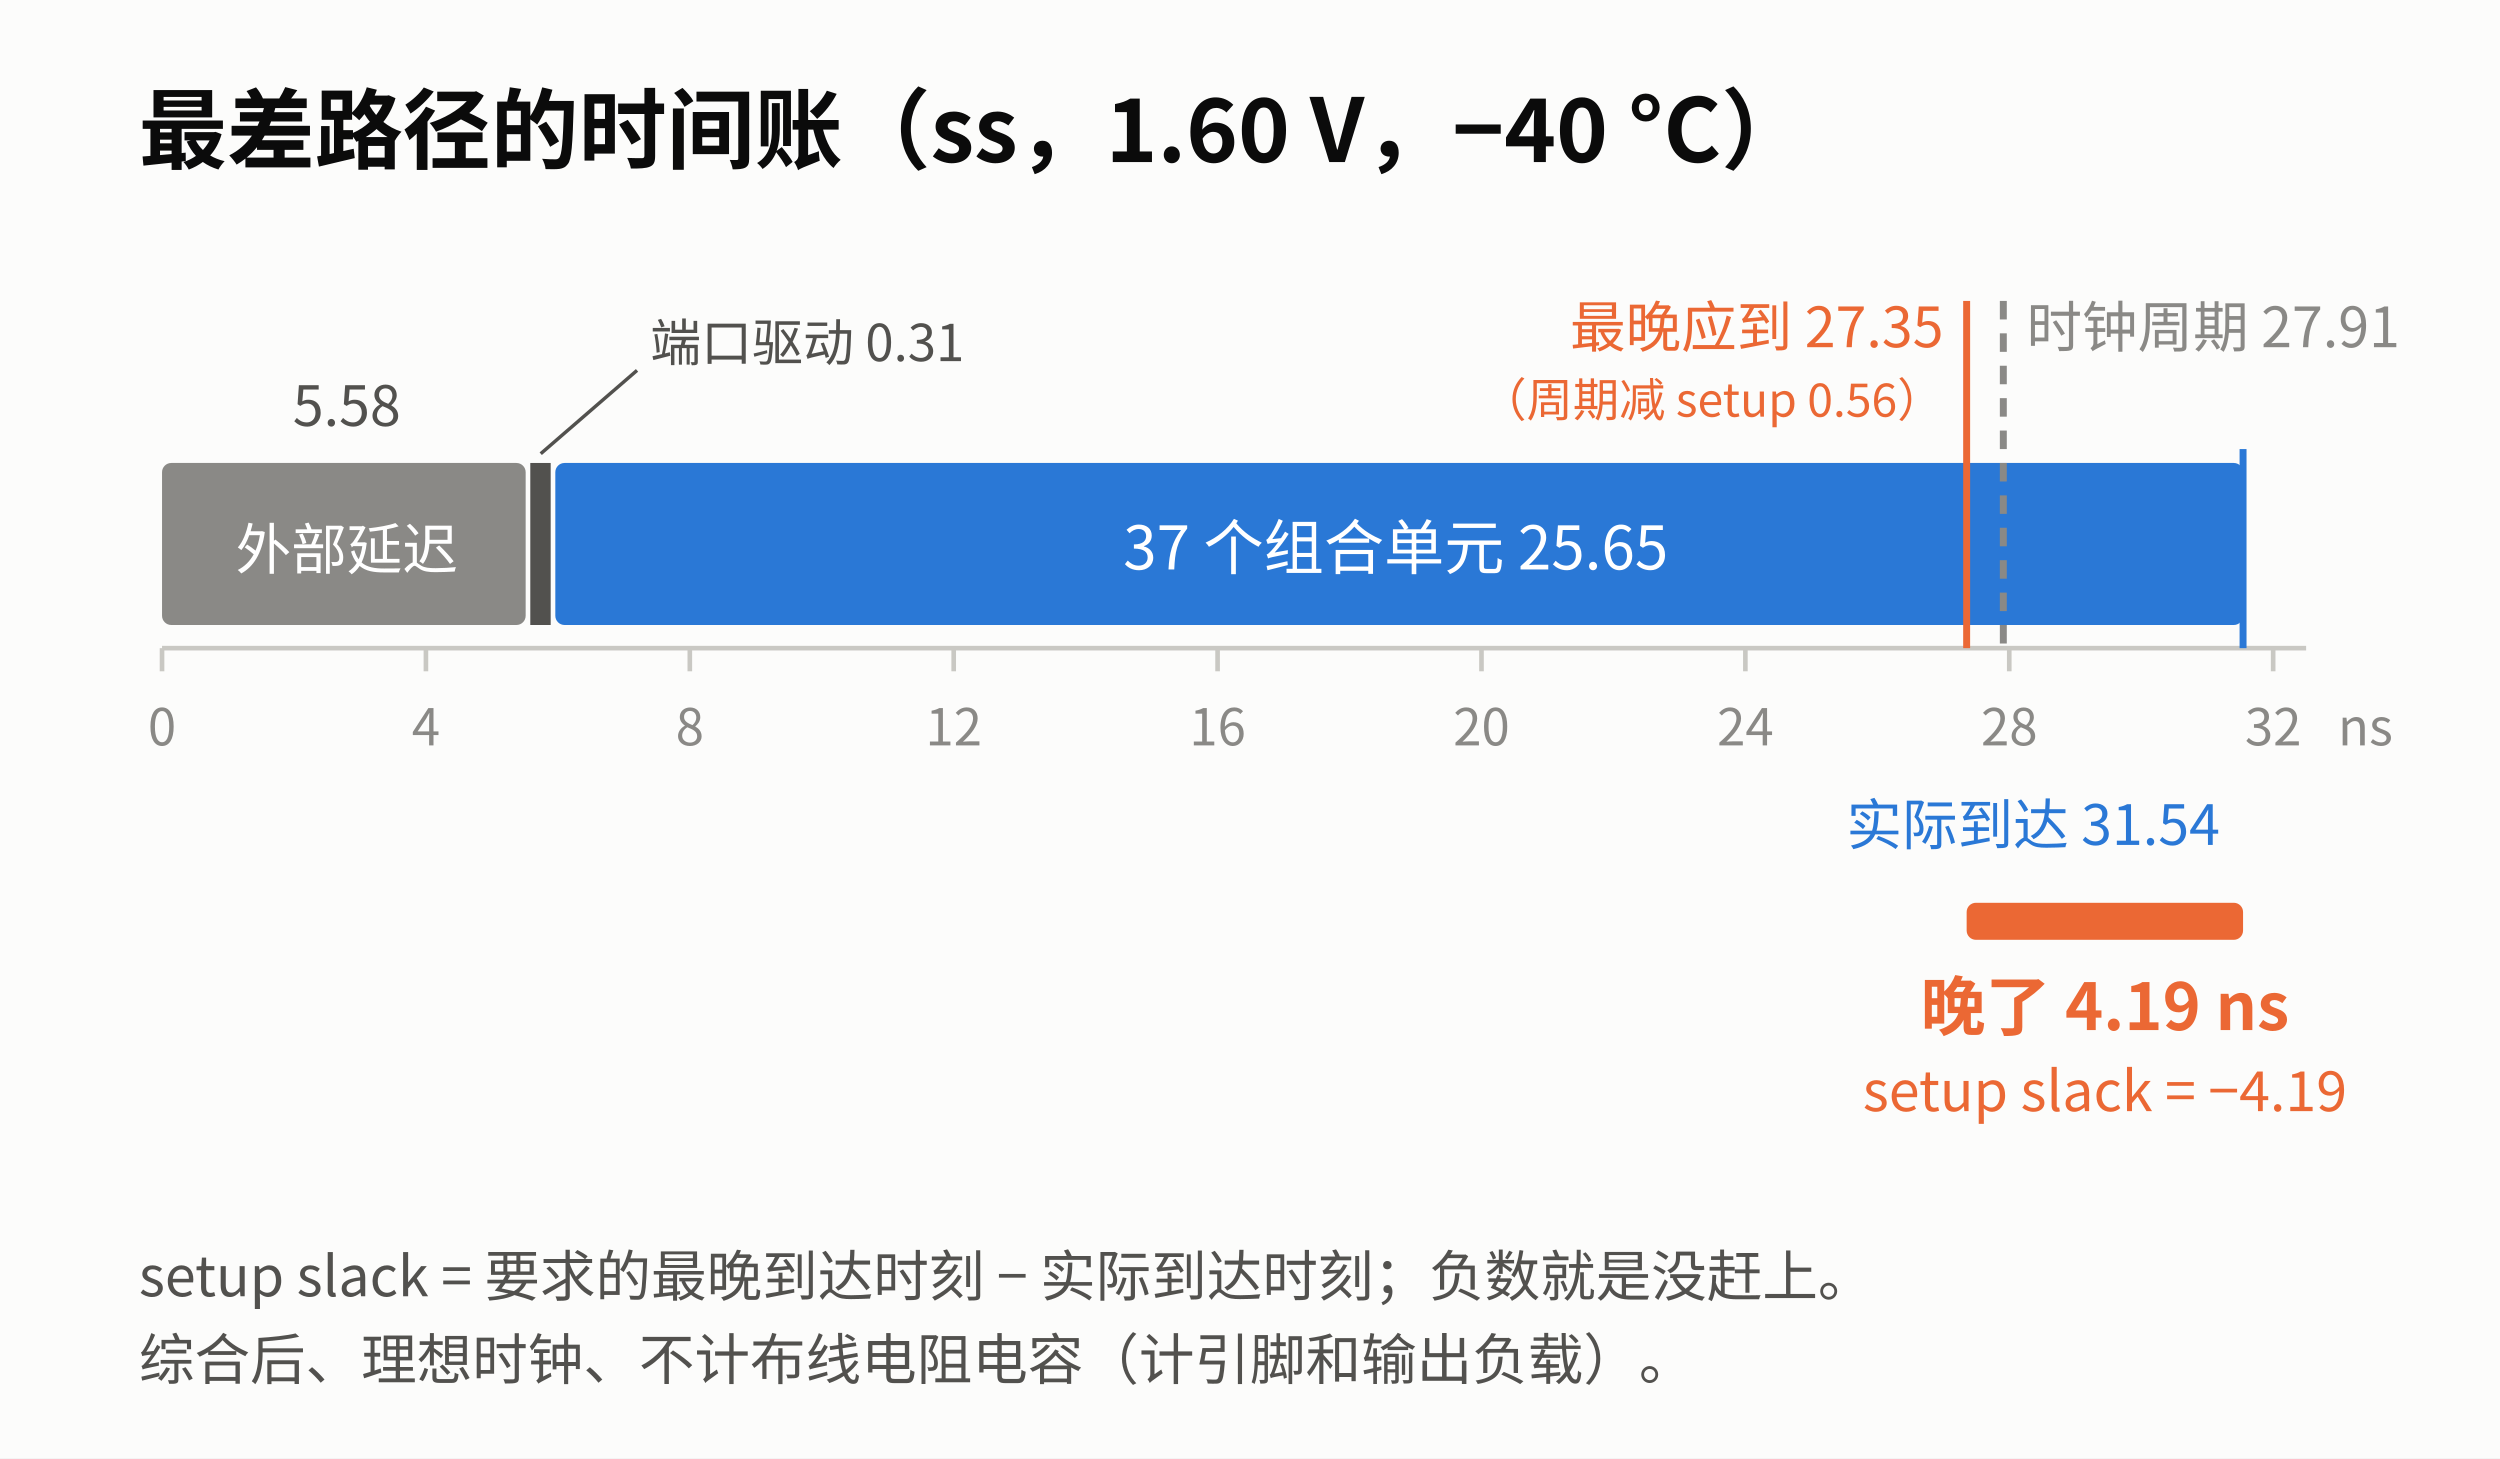
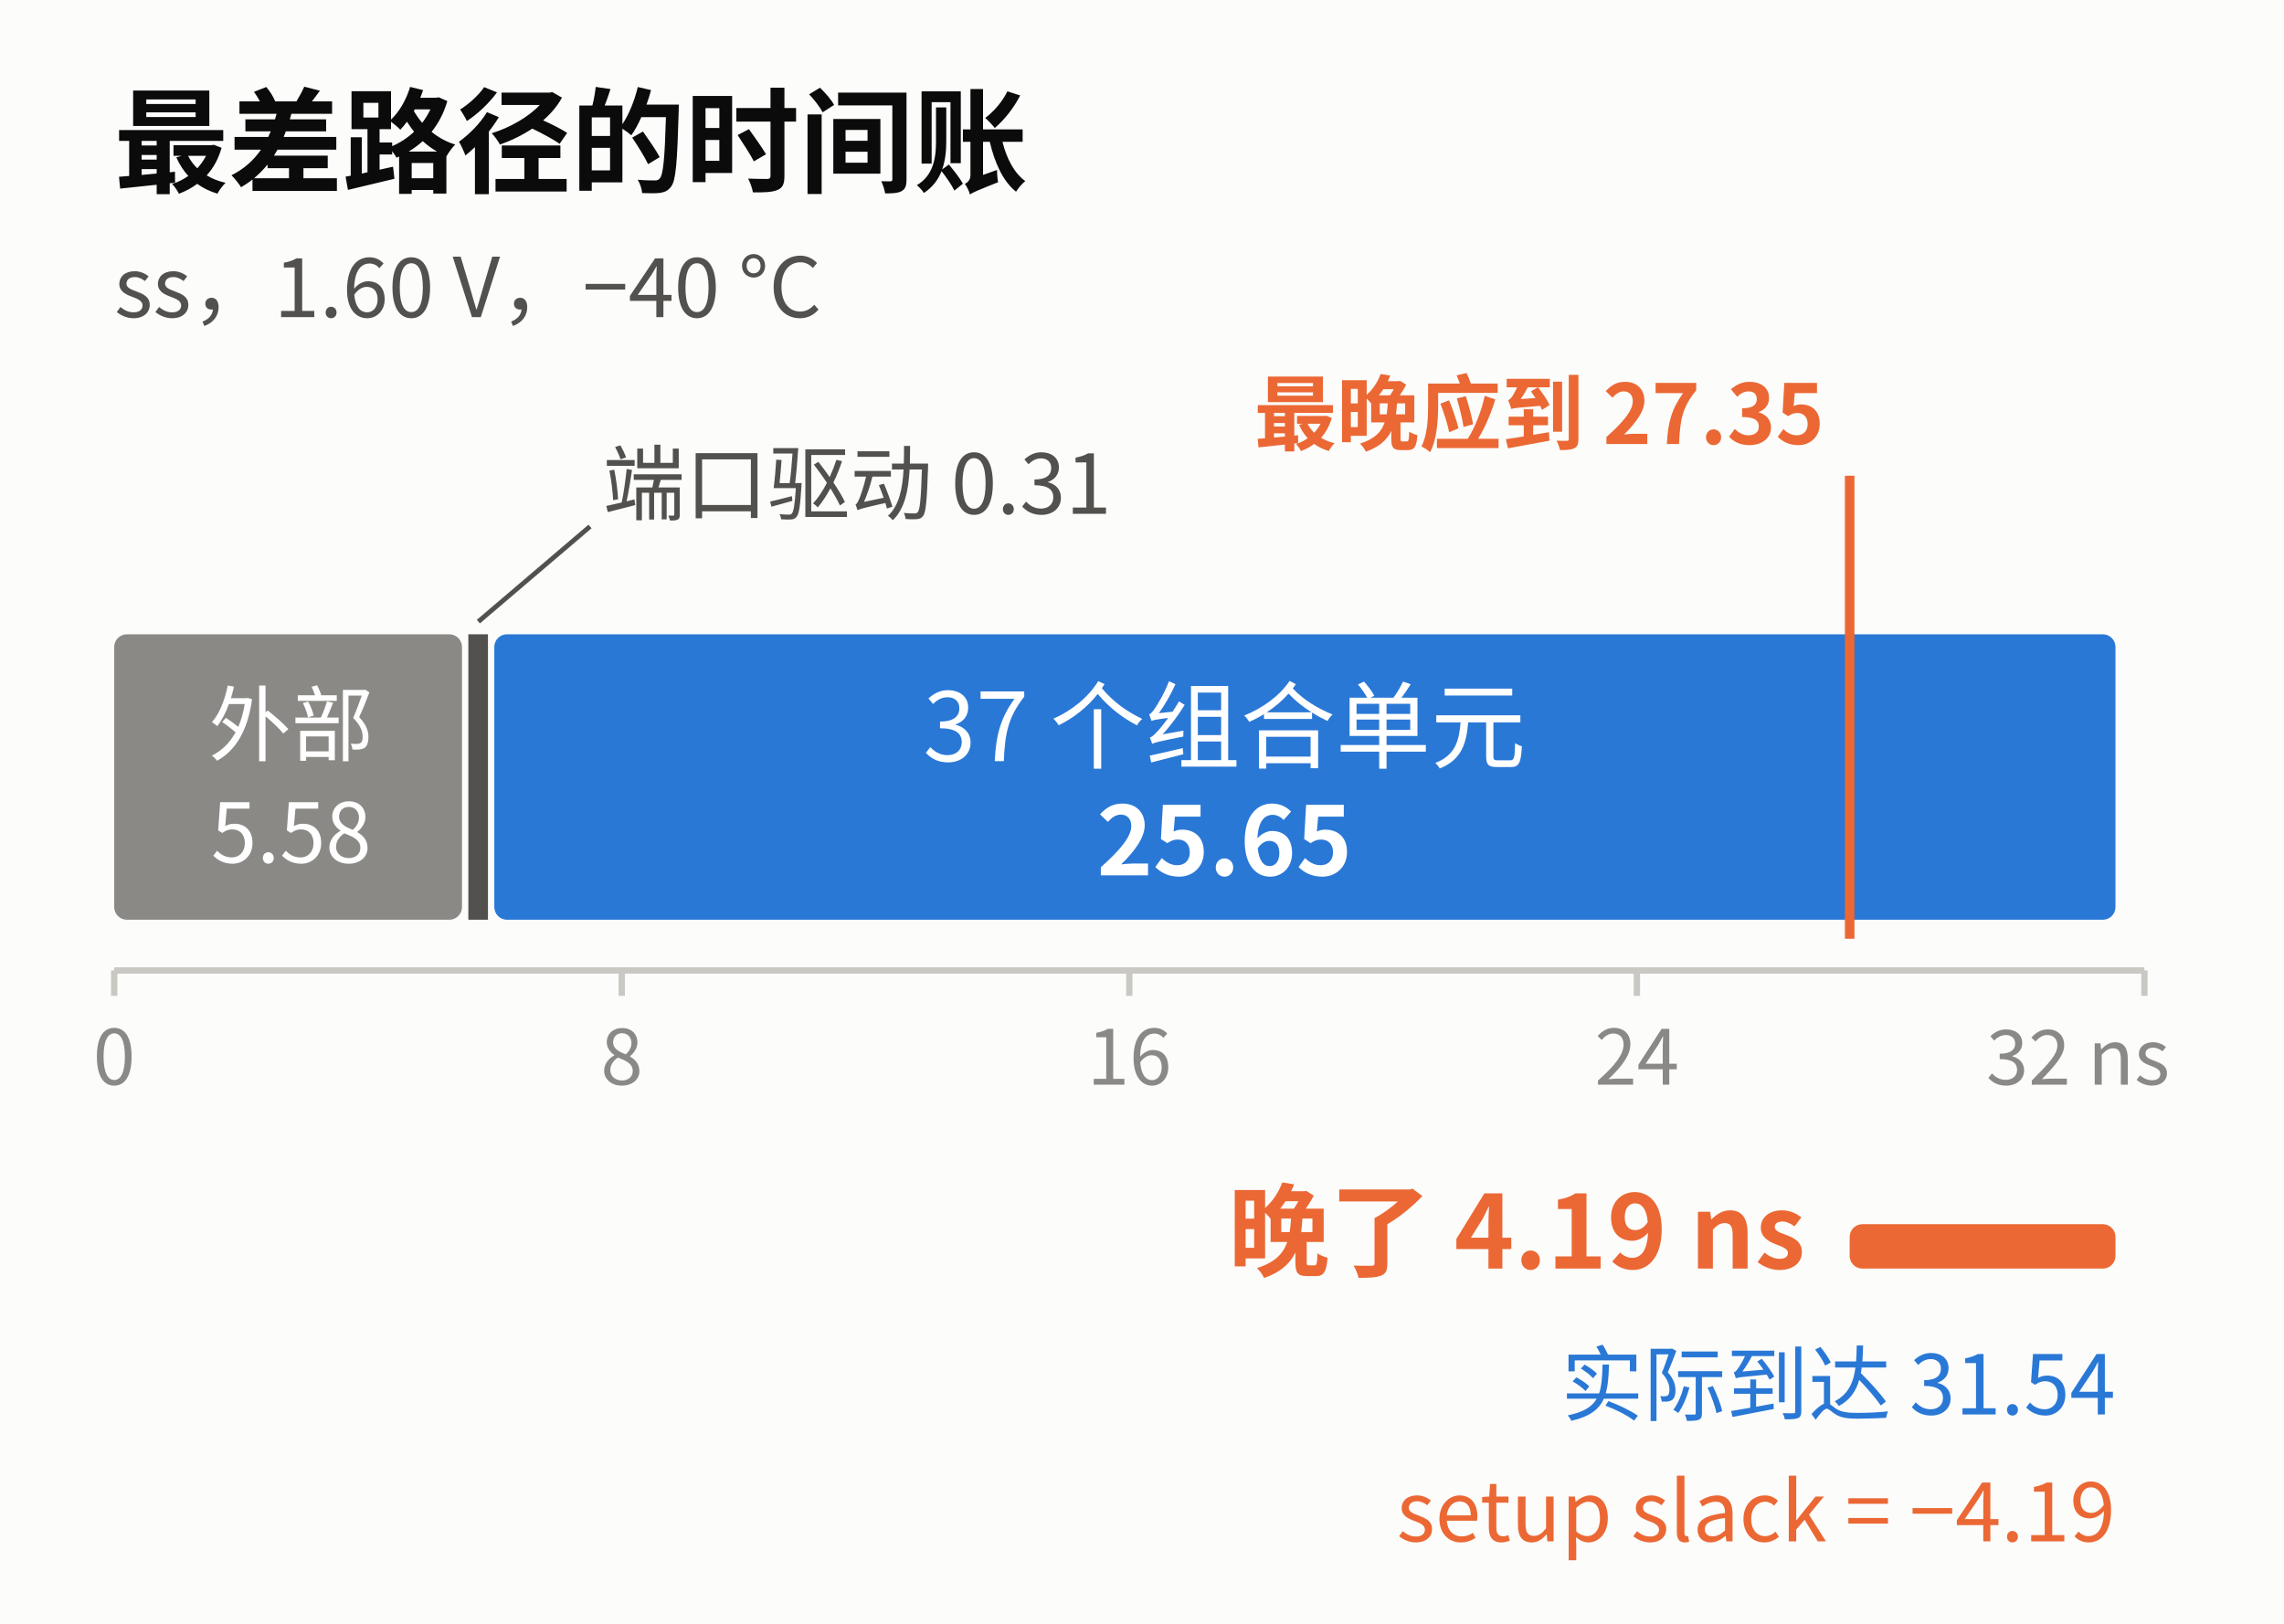
- <svg xmlns="http://www.w3.org/2000/svg" width="1080" height="630" viewBox="0 0 1080 630" font-family="'Microsoft YaHei','PingFang SC','Noto Sans CJK SC','Source Han Sans SC',sans-serif">
-   <rect width="1080" height="630" fill="#fcfcfb" />
+ <svg xmlns="http://www.w3.org/2000/svg" width="720" height="512" viewBox="0 0 720 512" font-family="'Microsoft YaHei','PingFang SC','Noto Sans CJK SC','Source Han Sans SC',sans-serif">
+   <rect width="720" height="512" fill="#fcfcfb" />
  <defs>
-     <marker id="arr" viewBox="0 0 10 10" refX="9" refY="5" markerWidth="8" markerHeight="8" orient="auto-start-reverse">
+     <marker id="arr" viewBox="0 0 10 10" refX="9" refY="5" markerWidth="7" markerHeight="7" orient="auto-start-reverse">
      <path d="M0,0 L10,5 L0,10 z" fill="#52514e" />
    </marker>
-     <marker id="arrO" viewBox="0 0 10 10" refX="9" refY="5" markerWidth="8" markerHeight="8" orient="auto-start-reverse">
-       <path d="M0,0 L10,5 L0,10 z" fill="#eb6834" />
-     </marker>
  </defs>
-   <text x="60" y="70" font-size="38" fill="#0b0b0b" font-weight="700" text-anchor="start" dominant-baseline="alphabetic">最差路径的时间账（ss，1.60 V，−40 °C）</text>
-   <line x1="70" y1="280" x2="70" y2="290" stroke="#c9c8c3" stroke-width="2" />
-   <text x="70" y="322" font-size="22" fill="#8a8986" font-weight="400" text-anchor="middle" dominant-baseline="alphabetic">0</text>
-   <line x1="184" y1="280" x2="184" y2="290" stroke="#c9c8c3" stroke-width="2" />
-   <text x="184" y="322" font-size="22" fill="#8a8986" font-weight="400" text-anchor="middle" dominant-baseline="alphabetic">4</text>
-   <line x1="298" y1="280" x2="298" y2="290" stroke="#c9c8c3" stroke-width="2" />
-   <text x="298" y="322" font-size="22" fill="#8a8986" font-weight="400" text-anchor="middle" dominant-baseline="alphabetic">8</text>
-   <line x1="412" y1="280" x2="412" y2="290" stroke="#c9c8c3" stroke-width="2" />
-   <text x="412" y="322" font-size="22" fill="#8a8986" font-weight="400" text-anchor="middle" dominant-baseline="alphabetic">12</text>
-   <line x1="526" y1="280" x2="526" y2="290" stroke="#c9c8c3" stroke-width="2" />
-   <text x="526" y="322" font-size="22" fill="#8a8986" font-weight="400" text-anchor="middle" dominant-baseline="alphabetic">16</text>
-   <line x1="640" y1="280" x2="640" y2="290" stroke="#c9c8c3" stroke-width="2" />
-   <text x="640" y="322" font-size="22" fill="#8a8986" font-weight="400" text-anchor="middle" dominant-baseline="alphabetic">20</text>
-   <line x1="754" y1="280" x2="754" y2="290" stroke="#c9c8c3" stroke-width="2" />
-   <text x="754" y="322" font-size="22" fill="#8a8986" font-weight="400" text-anchor="middle" dominant-baseline="alphabetic">24</text>
-   <line x1="868" y1="280" x2="868" y2="290" stroke="#c9c8c3" stroke-width="2" />
-   <text x="868" y="322" font-size="22" fill="#8a8986" font-weight="400" text-anchor="middle" dominant-baseline="alphabetic">28</text>
-   <line x1="982" y1="280" x2="982" y2="290" stroke="#c9c8c3" stroke-width="2" />
-   <text x="982" y="322" font-size="22" fill="#8a8986" font-weight="400" text-anchor="middle" dominant-baseline="alphabetic">32</text>
-   <text x="1010" y="322" font-size="22" fill="#8a8986" font-weight="400" text-anchor="start" dominant-baseline="alphabetic">ns</text>
-   <line x1="70" y1="280" x2="996.25" y2="280" stroke="#c9c8c3" stroke-width="2" />
-   <rect x="70" y="200" width="157.087" height="70" rx="4" fill="#8a8986" />
-   <rect x="229.087" y="200" width="8.809" height="70" fill="#52514e" />
-   <rect x="239.896" y="200" width="729.105" height="70" rx="4" fill="#2a78d6" />
-   <text x="149.8" y="246" font-size="24" fill="#ffffff" font-weight="400" text-anchor="middle" dominant-baseline="alphabetic">外部延迟</text>
-   <text x="149.8" y="184" font-size="24" fill="#52514e" font-weight="400" text-anchor="middle" dominant-baseline="alphabetic">5.58</text>
-   <text x="602.95" y="246" font-size="26" fill="#ffffff" font-weight="400" text-anchor="middle" dominant-baseline="alphabetic">37 个组合单元  25.65</text>
-   <line x1="233.59" y1="196" x2="275.2" y2="160" stroke="#52514e" stroke-width="1.5" />
-   <text x="280.9" y="156" font-size="22" fill="#52514e" font-weight="400" text-anchor="start" dominant-baseline="alphabetic">端口驱动 0.31</text>
-   <line x1="865.435" y1="130" x2="865.435" y2="280" stroke="#8a8986" stroke-width="3" stroke-dasharray="8 6" />
-   <text x="875.435" y="150" font-size="24" fill="#8a8986" font-weight="400" text-anchor="start" dominant-baseline="alphabetic">时钟周期 27.91</text>
-   <line x1="849.592" y1="130" x2="849.592" y2="280" stroke="#eb6834" stroke-width="3" />
-   <text x="839.592" y="150" font-size="24" fill="#eb6834" font-weight="400" text-anchor="end" dominant-baseline="alphabetic">最晚应到 27.35</text>
-   <text x="839.592" y="180" font-size="20" fill="#eb6834" font-weight="400" text-anchor="end" dominant-baseline="alphabetic">（周期减 setup 0.56）</text>
-   <line x1="969.001" y1="194" x2="969.001" y2="280" stroke="#2a78d6" stroke-width="3" />
-   <text x="959.001" y="365" font-size="24" fill="#2a78d6" font-weight="400" text-anchor="end" dominant-baseline="alphabetic">实际到达 31.54</text>
-   <rect x="849.592" y="390" width="119.409" height="16" rx="4" fill="#eb6834" />
-   <text x="909.325" y="445" font-size="28" fill="#eb6834" font-weight="700" text-anchor="middle" dominant-baseline="alphabetic">晚了 4.19 ns</text>
-   <text x="909.325" y="480" font-size="24" fill="#eb6834" font-weight="400" text-anchor="middle" dominant-baseline="alphabetic">setup slack = −4.19</text>
-   <text x="60" y="560" font-size="24" fill="#52514e" font-weight="400" text-anchor="start" dominant-baseline="alphabetic">setup slack = 要求的最晚到达时刻 − 实际到达时刻；负数就是没赶上。</text>
-   <text x="60" y="596" font-size="24" fill="#52514e" font-weight="400" text-anchor="start" dominant-baseline="alphabetic">综合后、理想时钟、不计布线电阻电容（计引脚和输出负载）。</text>
+   <text x="36" y="58" font-size="36" fill="#0b0b0b" font-weight="700" text-anchor="start">最差路径的时间账</text>
+   <text x="36" y="100" font-size="26" fill="#52514e" font-weight="400" text-anchor="start">ss，1.60 V，−40 °C</text>
+   <rect x="36" y="200" width="109.64" height="90" rx="4" fill="#8a8986" />
+   <rect x="147.64" y="200" width="6.182" height="90" fill="#52514e" />
+   <rect x="155.822" y="200" width="511.056" height="90" rx="4" fill="#2a78d6" />
+   <text x="91.8" y="238" font-size="26" fill="#ffffff" font-weight="400" text-anchor="middle">外部</text>
+   <text x="91.8" y="272" font-size="26" fill="#ffffff" font-weight="400" text-anchor="middle">5.58</text>
+   <text x="386" y="240" font-size="30" fill="#ffffff" font-weight="400" text-anchor="middle">37 个组合单元</text>
+   <text x="386" y="276" font-size="30" fill="#ffffff" font-weight="700" text-anchor="middle">25.65</text>
+   <line x1="150.8" y1="196" x2="186" y2="166" stroke="#52514e" stroke-width="1.5" />
+   <text x="190" y="162" font-size="26" fill="#52514e" font-weight="400" text-anchor="start">端口驱动 0.31</text>
+   <line x1="583.082" y1="150" x2="583.082" y2="296" stroke="#eb6834" stroke-width="3" />
+   <text x="575.082" y="140" font-size="26" fill="#eb6834" font-weight="700" text-anchor="end">最晚应到 27.35</text>
+   <line x1="36" y1="306" x2="676" y2="306" stroke="#c9c8c3" stroke-width="2" />
+   <line x1="36" y1="306" x2="36" y2="314" stroke="#c9c8c3" stroke-width="2" />
+   <text x="36" y="342" font-size="24" fill="#8a8986" font-weight="400" text-anchor="middle">0</text>
+   <line x1="196" y1="306" x2="196" y2="314" stroke="#c9c8c3" stroke-width="2" />
+   <text x="196" y="342" font-size="24" fill="#8a8986" font-weight="400" text-anchor="middle">8</text>
+   <line x1="356" y1="306" x2="356" y2="314" stroke="#c9c8c3" stroke-width="2" />
+   <text x="356" y="342" font-size="24" fill="#8a8986" font-weight="400" text-anchor="middle">16</text>
+   <line x1="516" y1="306" x2="516" y2="314" stroke="#c9c8c3" stroke-width="2" />
+   <text x="516" y="342" font-size="24" fill="#8a8986" font-weight="400" text-anchor="middle">24</text>
+   <line x1="676" y1="306" x2="676" y2="314" stroke="#c9c8c3" stroke-width="2" />
+   <text x="684" y="342" font-size="24" fill="#8a8986" font-weight="400" text-anchor="end">32 ns</text>
+   <rect x="583.082" y="386" width="83.796" height="14" rx="4" fill="#eb6834" />
+   <text x="569.082" y="400" font-size="32" fill="#eb6834" font-weight="700" text-anchor="end">晚了 4.19 ns</text>
+   <text x="666.878" y="446" font-size="26" fill="#2a78d6" font-weight="400" text-anchor="end">实际到达 31.54</text>
+   <text x="666.878" y="486" font-size="26" fill="#eb6834" font-weight="400" text-anchor="end">setup slack = −4.19</text>
</svg>
